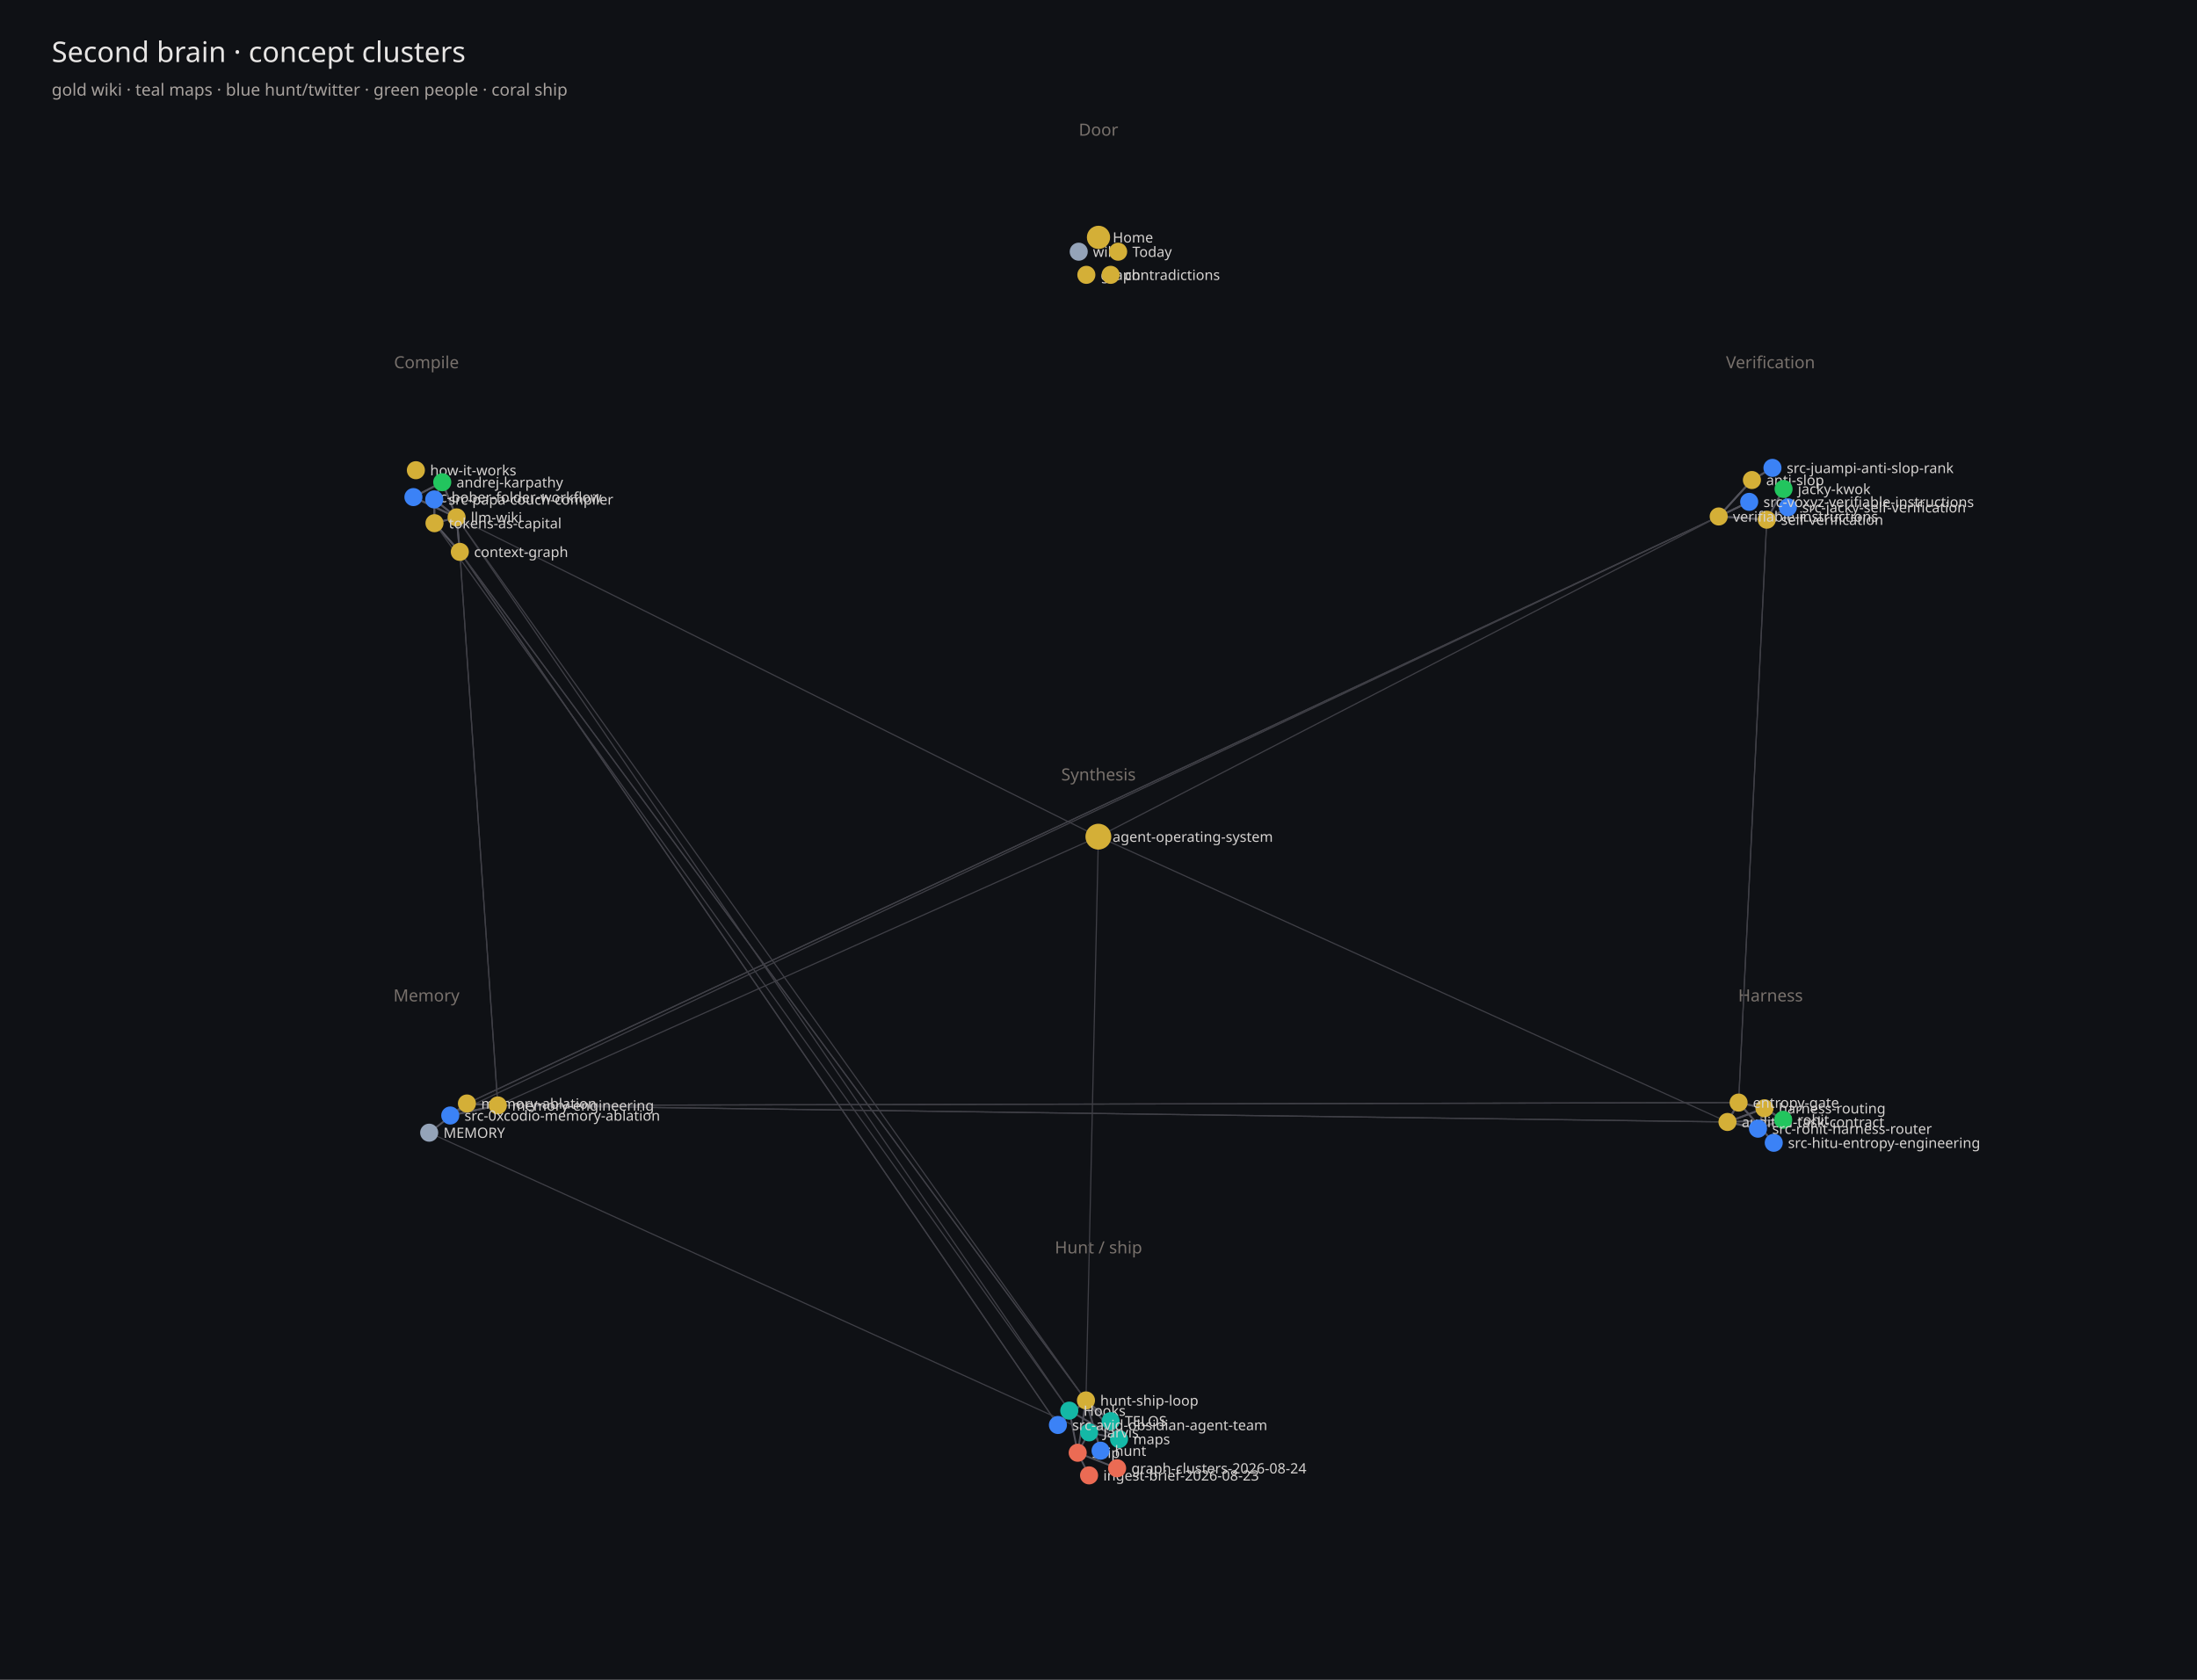
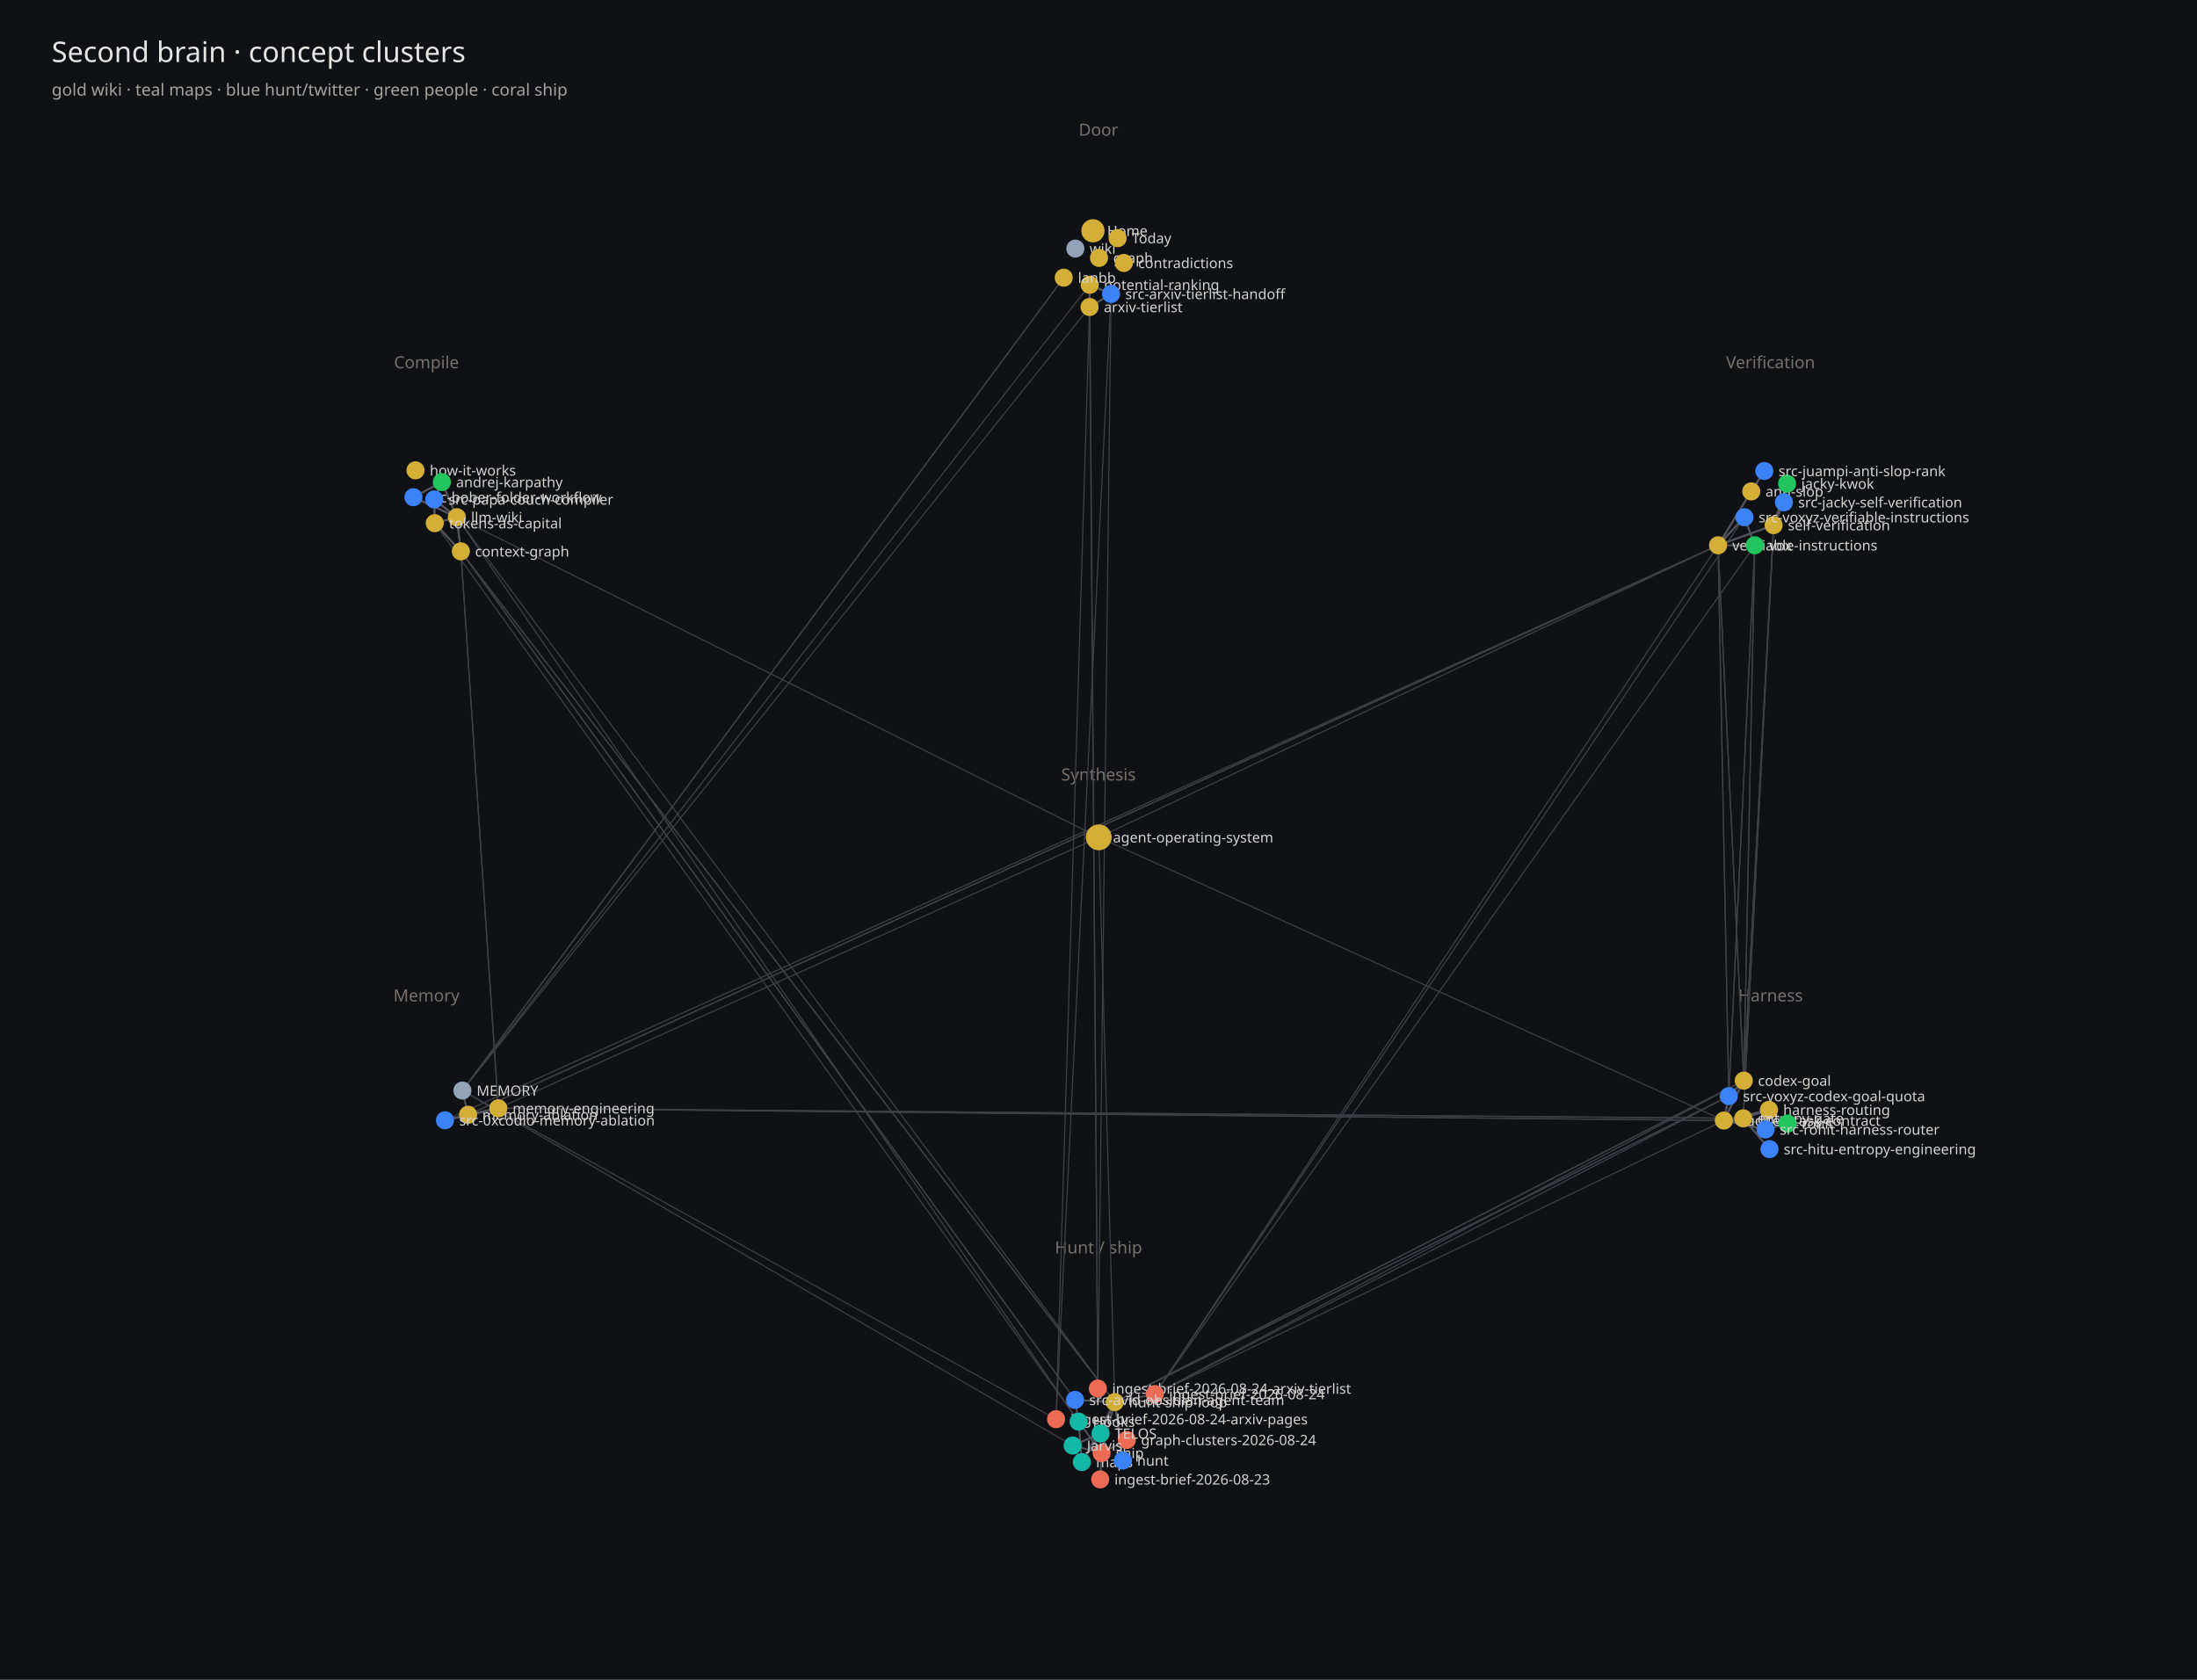
<svg xmlns="http://www.w3.org/2000/svg" viewBox="0 0 1700 1300" width="1700" height="1300">
  <rect width="100%" height="100%" fill="#0f1115" />
  <text x="40" y="48" fill="#e7e5e4" font-family="ui-sans-serif,system-ui,sans-serif" font-size="22">Second brain · concept clusters</text>
  <text x="40" y="74" fill="#a8a29e" font-family="ui-sans-serif,system-ui,sans-serif" font-size="13">gold wiki · teal maps · blue hunt/twitter · green people · coral ship</text>
  <text x="330.0" y="285.0" fill="#78716c" font-family="ui-sans-serif,system-ui,sans-serif" font-size="13" text-anchor="middle">Compile</text>
  <text x="1370.0" y="285.0" fill="#78716c" font-family="ui-sans-serif,system-ui,sans-serif" font-size="13" text-anchor="middle">Verification</text>
  <text x="330.0" y="775.0" fill="#78716c" font-family="ui-sans-serif,system-ui,sans-serif" font-size="13" text-anchor="middle">Memory</text>
  <text x="1370.0" y="775.0" fill="#78716c" font-family="ui-sans-serif,system-ui,sans-serif" font-size="13" text-anchor="middle">Harness</text>
  <text x="850.0" y="970.0" fill="#78716c" font-family="ui-sans-serif,system-ui,sans-serif" font-size="13" text-anchor="middle">Hunt / ship</text>
  <text x="850.0" y="105.0" fill="#78716c" font-family="ui-sans-serif,system-ui,sans-serif" font-size="13" text-anchor="middle">Door</text>
  <text x="850.0" y="604.0" fill="#78716c" font-family="ui-sans-serif,system-ui,sans-serif" font-size="13" text-anchor="middle">Synthesis</text>
-   <line x1="865.9" y1="1113.7" x2="842.7" y2="1108.5" stroke="#52525b" stroke-width="1.4" />
-   <line x1="865.9" y1="1113.7" x2="827.4" y2="1091.7" stroke="#52525b" stroke-width="1.4" />
-   <line x1="865.9" y1="1113.7" x2="859.4" y2="1099.8" stroke="#52525b" stroke-width="1.4" />
-   <line x1="332.1" y1="876.6" x2="361.3" y2="854.0" stroke="#52525b" stroke-width="1.4" />
-   <line x1="833.9" y1="1124.3" x2="842.7" y2="1141.8" stroke="#52525b" stroke-width="1.4" />
-   <line x1="833.9" y1="1124.3" x2="864.4" y2="1136.3" stroke="#52525b" stroke-width="1.4" />
-   <line x1="851.6" y1="1122.7" x2="840.3" y2="1083.8" stroke="#52525b" stroke-width="1.4" />
-   <line x1="361.3" y1="854.0" x2="348.4" y2="863.3" stroke="#52525b" stroke-width="1.4" />
-   <line x1="361.3" y1="854.0" x2="385.2" y2="855.5" stroke="#52525b" stroke-width="1.4" />
-   <line x1="361.3" y1="854.0" x2="1329.9" y2="399.7" stroke="#3f3f46" stroke-width="0.9" />
-   <line x1="1367.1" y1="402.2" x2="1383.4" y2="392.6" stroke="#52525b" stroke-width="1.4" />
-   <line x1="1367.1" y1="402.2" x2="1380.1" y2="378.4" stroke="#52525b" stroke-width="1.4" />
-   <line x1="1367.1" y1="402.2" x2="1329.9" y2="399.7" stroke="#52525b" stroke-width="1.4" />
-   <line x1="1367.1" y1="402.2" x2="1345.3" y2="853.3" stroke="#3f3f46" stroke-width="0.9" />
-   <line x1="1365.3" y1="857.7" x2="1360.3" y2="873.5" stroke="#52525b" stroke-width="1.4" />
-   <line x1="1365.3" y1="857.7" x2="1336.7" y2="868.3" stroke="#52525b" stroke-width="1.4" />
-   <line x1="1365.3" y1="857.7" x2="1345.3" y2="853.3" stroke="#52525b" stroke-width="1.4" />
-   <line x1="1365.3" y1="857.7" x2="1379.8" y2="866.6" stroke="#52525b" stroke-width="1.4" />
-   <line x1="385.2" y1="855.5" x2="348.4" y2="863.3" stroke="#52525b" stroke-width="1.4" />
-   <line x1="385.2" y1="855.5" x2="361.3" y2="854.0" stroke="#52525b" stroke-width="1.4" />
-   <line x1="385.2" y1="855.5" x2="355.8" y2="427.1" stroke="#3f3f46" stroke-width="0.9" />
-   <line x1="385.2" y1="855.5" x2="1336.7" y2="868.3" stroke="#3f3f46" stroke-width="0.9" />
-   <line x1="385.2" y1="855.5" x2="1345.3" y2="853.3" stroke="#3f3f46" stroke-width="0.9" />
-   <line x1="840.3" y1="1083.8" x2="818.6" y2="1102.8" stroke="#52525b" stroke-width="1.4" />
-   <line x1="840.3" y1="1083.8" x2="851.6" y2="1122.7" stroke="#52525b" stroke-width="1.4" />
-   <line x1="840.3" y1="1083.8" x2="833.9" y2="1124.3" stroke="#52525b" stroke-width="1.4" />
-   <line x1="840.3" y1="1083.8" x2="865.9" y2="1113.7" stroke="#52525b" stroke-width="1.4" />
-   <line x1="840.3" y1="1083.8" x2="353.3" y2="400.4" stroke="#3f3f46" stroke-width="0.9" />
-   <line x1="840.3" y1="1083.8" x2="355.8" y2="427.1" stroke="#3f3f46" stroke-width="0.9" />
-   <line x1="353.3" y1="400.4" x2="336.2" y2="404.9" stroke="#52525b" stroke-width="1.4" />
-   <line x1="353.3" y1="400.4" x2="355.8" y2="427.1" stroke="#52525b" stroke-width="1.4" />
-   <line x1="353.3" y1="400.4" x2="342.2" y2="373.2" stroke="#52525b" stroke-width="1.4" />
-   <line x1="353.3" y1="400.4" x2="336.0" y2="386.5" stroke="#52525b" stroke-width="1.4" />
-   <line x1="353.3" y1="400.4" x2="319.9" y2="384.7" stroke="#52525b" stroke-width="1.4" />
-   <line x1="336.2" y1="404.9" x2="336.0" y2="386.5" stroke="#52525b" stroke-width="1.4" />
-   <line x1="336.2" y1="404.9" x2="353.3" y2="400.4" stroke="#52525b" stroke-width="1.4" />
-   <line x1="336.2" y1="404.9" x2="355.8" y2="427.1" stroke="#52525b" stroke-width="1.4" />
-   <line x1="1336.7" y1="868.3" x2="1360.3" y2="873.5" stroke="#52525b" stroke-width="1.4" />
-   <line x1="1336.7" y1="868.3" x2="1365.3" y2="857.7" stroke="#52525b" stroke-width="1.4" />
-   <line x1="1336.7" y1="868.3" x2="1345.3" y2="853.3" stroke="#52525b" stroke-width="1.4" />
-   <line x1="1336.7" y1="868.3" x2="385.2" y2="855.5" stroke="#3f3f46" stroke-width="0.9" />
-   <line x1="1355.6" y1="371.5" x2="1371.5" y2="362.1" stroke="#52525b" stroke-width="1.4" />
-   <line x1="1355.6" y1="371.5" x2="1329.9" y2="399.7" stroke="#52525b" stroke-width="1.4" />
-   <line x1="1345.3" y1="853.3" x2="1372.5" y2="884.4" stroke="#52525b" stroke-width="1.4" />
-   <line x1="1345.3" y1="853.3" x2="1336.7" y2="868.3" stroke="#52525b" stroke-width="1.4" />
-   <line x1="1345.3" y1="853.3" x2="1365.3" y2="857.7" stroke="#52525b" stroke-width="1.4" />
-   <line x1="1345.3" y1="853.3" x2="1367.1" y2="402.2" stroke="#3f3f46" stroke-width="0.9" />
-   <line x1="1345.3" y1="853.3" x2="385.2" y2="855.5" stroke="#3f3f46" stroke-width="0.9" />
-   <line x1="355.8" y1="427.1" x2="818.6" y2="1102.8" stroke="#3f3f46" stroke-width="0.9" />
-   <line x1="355.8" y1="427.1" x2="336.2" y2="404.9" stroke="#52525b" stroke-width="1.4" />
-   <line x1="355.8" y1="427.1" x2="353.3" y2="400.4" stroke="#52525b" stroke-width="1.4" />
-   <line x1="355.8" y1="427.1" x2="385.2" y2="855.5" stroke="#3f3f46" stroke-width="0.9" />
-   <line x1="355.8" y1="427.1" x2="840.3" y2="1083.8" stroke="#3f3f46" stroke-width="0.9" />
-   <line x1="1329.9" y1="399.7" x2="1353.5" y2="388.4" stroke="#52525b" stroke-width="1.4" />
-   <line x1="1329.9" y1="399.7" x2="361.3" y2="854.0" stroke="#3f3f46" stroke-width="0.9" />
-   <line x1="1329.9" y1="399.7" x2="1367.1" y2="402.2" stroke="#52525b" stroke-width="1.4" />
-   <line x1="1329.9" y1="399.7" x2="1355.6" y2="371.5" stroke="#52525b" stroke-width="1.4" />
-   <line x1="849.9" y1="647.5" x2="353.3" y2="400.4" stroke="#3f3f46" stroke-width="0.9" />
-   <line x1="849.9" y1="647.5" x2="385.2" y2="855.5" stroke="#3f3f46" stroke-width="0.9" />
-   <line x1="849.9" y1="647.5" x2="1336.7" y2="868.3" stroke="#3f3f46" stroke-width="0.9" />
-   <line x1="849.9" y1="647.5" x2="1329.9" y2="399.7" stroke="#3f3f46" stroke-width="0.9" />
-   <line x1="849.9" y1="647.5" x2="840.3" y2="1083.8" stroke="#3f3f46" stroke-width="0.9" />
-   <line x1="827.4" y1="1091.7" x2="818.6" y2="1102.8" stroke="#52525b" stroke-width="1.4" />
-   <line x1="827.4" y1="1091.7" x2="833.9" y2="1124.3" stroke="#52525b" stroke-width="1.4" />
-   <line x1="827.4" y1="1091.7" x2="353.3" y2="400.4" stroke="#3f3f46" stroke-width="0.9" />
-   <line x1="827.4" y1="1091.7" x2="336.2" y2="404.9" stroke="#3f3f46" stroke-width="0.9" />
-   <line x1="842.7" y1="1108.5" x2="332.1" y2="876.6" stroke="#3f3f46" stroke-width="0.9" />
-   <line x1="842.7" y1="1108.5" x2="833.9" y2="1124.3" stroke="#52525b" stroke-width="1.4" />
-   <line x1="842.7" y1="1108.5" x2="859.4" y2="1099.8" stroke="#52525b" stroke-width="1.4" />
-   <line x1="859.4" y1="1099.8" x2="842.7" y2="1108.5" stroke="#52525b" stroke-width="1.4" />
-   <line x1="859.4" y1="1099.8" x2="840.3" y2="1083.8" stroke="#52525b" stroke-width="1.4" />
-   <line x1="1379.8" y1="866.6" x2="1336.7" y2="868.3" stroke="#52525b" stroke-width="1.4" />
-   <line x1="1379.8" y1="866.6" x2="1365.3" y2="857.7" stroke="#52525b" stroke-width="1.4" />
-   <line x1="1379.8" y1="866.6" x2="1360.3" y2="873.5" stroke="#52525b" stroke-width="1.4" />
-   <line x1="1380.1" y1="378.4" x2="1367.1" y2="402.2" stroke="#52525b" stroke-width="1.4" />
-   <line x1="1380.1" y1="378.4" x2="1383.4" y2="392.6" stroke="#52525b" stroke-width="1.4" />
-   <line x1="342.2" y1="373.2" x2="353.3" y2="400.4" stroke="#52525b" stroke-width="1.4" />
-   <line x1="342.2" y1="373.2" x2="336.0" y2="386.5" stroke="#52525b" stroke-width="1.4" />
-   <line x1="342.2" y1="373.2" x2="319.9" y2="384.7" stroke="#52525b" stroke-width="1.4" />
-   <line x1="319.9" y1="384.7" x2="353.3" y2="400.4" stroke="#52525b" stroke-width="1.4" />
-   <line x1="319.9" y1="384.7" x2="342.2" y2="373.2" stroke="#52525b" stroke-width="1.4" />
-   <line x1="1383.4" y1="392.6" x2="1367.1" y2="402.2" stroke="#52525b" stroke-width="1.4" />
-   <line x1="1383.4" y1="392.6" x2="1380.1" y2="378.4" stroke="#52525b" stroke-width="1.4" />
-   <line x1="1371.5" y1="362.1" x2="1355.6" y2="371.5" stroke="#52525b" stroke-width="1.4" />
-   <line x1="336.0" y1="386.5" x2="353.3" y2="400.4" stroke="#52525b" stroke-width="1.4" />
-   <line x1="336.0" y1="386.5" x2="336.2" y2="404.9" stroke="#52525b" stroke-width="1.4" />
-   <line x1="336.0" y1="386.5" x2="342.2" y2="373.2" stroke="#52525b" stroke-width="1.4" />
-   <line x1="1372.5" y1="884.4" x2="1345.3" y2="853.3" stroke="#52525b" stroke-width="1.4" />
-   <line x1="818.6" y1="1102.8" x2="840.3" y2="1083.8" stroke="#52525b" stroke-width="1.4" />
-   <line x1="818.6" y1="1102.8" x2="355.8" y2="427.1" stroke="#3f3f46" stroke-width="0.9" />
-   <line x1="1360.3" y1="873.5" x2="1336.7" y2="868.3" stroke="#52525b" stroke-width="1.4" />
-   <line x1="1360.3" y1="873.5" x2="1365.3" y2="857.7" stroke="#52525b" stroke-width="1.4" />
-   <line x1="1360.3" y1="873.5" x2="1379.8" y2="866.6" stroke="#52525b" stroke-width="1.4" />
-   <line x1="348.4" y1="863.3" x2="385.2" y2="855.5" stroke="#52525b" stroke-width="1.4" />
-   <line x1="348.4" y1="863.3" x2="361.3" y2="854.0" stroke="#52525b" stroke-width="1.4" />
-   <line x1="348.4" y1="863.3" x2="1329.9" y2="399.7" stroke="#3f3f46" stroke-width="0.9" />
-   <line x1="1353.5" y1="388.4" x2="1329.9" y2="399.7" stroke="#52525b" stroke-width="1.4" />
-   <circle cx="865.9" cy="1113.7" r="7" fill="#14b8a6" />
-   <text x="876.9" y="1117.7" fill="#d6d3d1" font-family="ui-sans-serif,system-ui,sans-serif" font-size="11">maps</text>
-   <circle cx="834.7" cy="194.8" r="7" fill="#94a3b8" />
-   <text x="845.7" y="198.8" fill="#d6d3d1" font-family="ui-sans-serif,system-ui,sans-serif" font-size="11">wiki</text>
-   <circle cx="850.0" cy="183.7" r="9" fill="#d4af37" />
-   <text x="861.0" y="187.7" fill="#d6d3d1" font-family="ui-sans-serif,system-ui,sans-serif" font-size="11">Home</text>
-   <circle cx="332.1" cy="876.6" r="7" fill="#94a3b8" />
-   <text x="343.1" y="880.6" fill="#d6d3d1" font-family="ui-sans-serif,system-ui,sans-serif" font-size="11">MEMORY</text>
-   <circle cx="833.9" cy="1124.3" r="7" fill="#eb6b54" />
-   <text x="844.9" y="1128.3" fill="#d6d3d1" font-family="ui-sans-serif,system-ui,sans-serif" font-size="11">ship</text>
-   <circle cx="851.6" cy="1122.7" r="7" fill="#3b82f6" />
-   <text x="862.6" y="1126.7" fill="#d6d3d1" font-family="ui-sans-serif,system-ui,sans-serif" font-size="11">hunt</text>
-   <circle cx="842.7" cy="1141.8" r="7" fill="#eb6b54" />
-   <text x="853.7" y="1145.8" fill="#d6d3d1" font-family="ui-sans-serif,system-ui,sans-serif" font-size="11">ingest-brief-2026-08-23</text>
-   <circle cx="864.4" cy="1136.3" r="7" fill="#eb6b54" />
-   <text x="875.4" y="1140.3" fill="#d6d3d1" font-family="ui-sans-serif,system-ui,sans-serif" font-size="11">graph-clusters-2026-08-24</text>
-   <circle cx="361.3" cy="854.0" r="7" fill="#d4af37" />
-   <text x="372.3" y="858.0" fill="#d6d3d1" font-family="ui-sans-serif,system-ui,sans-serif" font-size="11">memory-ablation</text>
-   <circle cx="321.8" cy="363.9" r="7" fill="#d4af37" />
-   <text x="332.8" y="367.9" fill="#d6d3d1" font-family="ui-sans-serif,system-ui,sans-serif" font-size="11">how-it-works</text>
-   <circle cx="1367.1" cy="402.2" r="7" fill="#d4af37" />
-   <text x="1378.1" y="406.2" fill="#d6d3d1" font-family="ui-sans-serif,system-ui,sans-serif" font-size="11">self-verification</text>
-   <circle cx="840.6" cy="212.7" r="7" fill="#d4af37" />
-   <text x="851.6" y="216.7" fill="#d6d3d1" font-family="ui-sans-serif,system-ui,sans-serif" font-size="11">graph</text>
-   <circle cx="1365.3" cy="857.7" r="7" fill="#d4af37" />
-   <text x="1376.3" y="861.7" fill="#d6d3d1" font-family="ui-sans-serif,system-ui,sans-serif" font-size="11">harness-routing</text>
-   <circle cx="385.2" cy="855.5" r="7" fill="#d4af37" />
-   <text x="396.2" y="859.5" fill="#d6d3d1" font-family="ui-sans-serif,system-ui,sans-serif" font-size="11">memory-engineering</text>
-   <circle cx="840.3" cy="1083.8" r="7" fill="#d4af37" />
-   <text x="851.3" y="1087.8" fill="#d6d3d1" font-family="ui-sans-serif,system-ui,sans-serif" font-size="11">hunt-ship-loop</text>
-   <circle cx="353.3" cy="400.4" r="7" fill="#d4af37" />
-   <text x="364.3" y="404.4" fill="#d6d3d1" font-family="ui-sans-serif,system-ui,sans-serif" font-size="11">llm-wiki</text>
-   <circle cx="336.2" cy="404.9" r="7" fill="#d4af37" />
-   <text x="347.2" y="408.9" fill="#d6d3d1" font-family="ui-sans-serif,system-ui,sans-serif" font-size="11">tokens-as-capital</text>
-   <circle cx="1336.7" cy="868.3" r="7" fill="#d4af37" />
-   <text x="1347.7" y="872.3" fill="#d6d3d1" font-family="ui-sans-serif,system-ui,sans-serif" font-size="11">audited-task-contract</text>
-   <circle cx="1355.6" cy="371.5" r="7" fill="#d4af37" />
-   <text x="1366.6" y="375.5" fill="#d6d3d1" font-family="ui-sans-serif,system-ui,sans-serif" font-size="11">anti-slop</text>
-   <circle cx="1345.3" cy="853.3" r="7" fill="#d4af37" />
-   <text x="1356.3" y="857.3" fill="#d6d3d1" font-family="ui-sans-serif,system-ui,sans-serif" font-size="11">entropy-gate</text>
-   <circle cx="355.8" cy="427.1" r="7" fill="#d4af37" />
-   <text x="366.8" y="431.1" fill="#d6d3d1" font-family="ui-sans-serif,system-ui,sans-serif" font-size="11">context-graph</text>
-   <circle cx="1329.9" cy="399.7" r="7" fill="#d4af37" />
-   <text x="1340.9" y="403.7" fill="#d6d3d1" font-family="ui-sans-serif,system-ui,sans-serif" font-size="11">verifiable-instructions</text>
-   <circle cx="849.9" cy="647.5" r="10" fill="#d4af37" />
-   <text x="860.9" y="651.5" fill="#d6d3d1" font-family="ui-sans-serif,system-ui,sans-serif" font-size="11">agent-operating-system</text>
-   <circle cx="865.2" cy="194.8" r="7" fill="#d4af37" />
-   <text x="876.2" y="198.8" fill="#d6d3d1" font-family="ui-sans-serif,system-ui,sans-serif" font-size="11">Today</text>
-   <circle cx="859.4" cy="212.7" r="7" fill="#d4af37" />
-   <text x="870.4" y="216.7" fill="#d6d3d1" font-family="ui-sans-serif,system-ui,sans-serif" font-size="11">contradictions</text>
-   <circle cx="827.4" cy="1091.7" r="7" fill="#14b8a6" />
-   <text x="838.4" y="1095.7" fill="#d6d3d1" font-family="ui-sans-serif,system-ui,sans-serif" font-size="11">Hooks</text>
-   <circle cx="842.7" cy="1108.5" r="7" fill="#14b8a6" />
-   <text x="853.7" y="1112.5" fill="#d6d3d1" font-family="ui-sans-serif,system-ui,sans-serif" font-size="11">Jarvis</text>
-   <circle cx="859.4" cy="1099.8" r="7" fill="#14b8a6" />
-   <text x="870.4" y="1103.8" fill="#d6d3d1" font-family="ui-sans-serif,system-ui,sans-serif" font-size="11">TELOS</text>
-   <circle cx="1379.8" cy="866.6" r="7" fill="#22c55e" />
-   <text x="1390.8" y="870.6" fill="#d6d3d1" font-family="ui-sans-serif,system-ui,sans-serif" font-size="11">rohit</text>
-   <circle cx="1380.1" cy="378.4" r="7" fill="#22c55e" />
-   <text x="1391.1" y="382.4" fill="#d6d3d1" font-family="ui-sans-serif,system-ui,sans-serif" font-size="11">jacky-kwok</text>
-   <circle cx="342.2" cy="373.2" r="7" fill="#22c55e" />
-   <text x="353.2" y="377.2" fill="#d6d3d1" font-family="ui-sans-serif,system-ui,sans-serif" font-size="11">andrej-karpathy</text>
-   <circle cx="319.9" cy="384.7" r="7" fill="#3b82f6" />
-   <text x="330.9" y="388.7" fill="#d6d3d1" font-family="ui-sans-serif,system-ui,sans-serif" font-size="11">src-bober-folder-workflow</text>
-   <circle cx="1383.4" cy="392.6" r="7" fill="#3b82f6" />
-   <text x="1394.4" y="396.6" fill="#d6d3d1" font-family="ui-sans-serif,system-ui,sans-serif" font-size="11">src-jacky-self-verification</text>
-   <circle cx="1371.5" cy="362.1" r="7" fill="#3b82f6" />
-   <text x="1382.5" y="366.1" fill="#d6d3d1" font-family="ui-sans-serif,system-ui,sans-serif" font-size="11">src-juampi-anti-slop-rank</text>
+   <line x1="837.1" y1="1131.5" x2="830.0" y2="1118.7" stroke="#52525b" stroke-width="1.4" />
+   <line x1="837.1" y1="1131.5" x2="834.6" y2="1100.2" stroke="#52525b" stroke-width="1.4" />
+   <line x1="837.1" y1="1131.5" x2="851.6" y2="1109.4" stroke="#52525b" stroke-width="1.4" />
+   <line x1="357.8" y1="844.0" x2="362.2" y2="862.7" stroke="#52525b" stroke-width="1.4" />
+   <line x1="357.8" y1="844.0" x2="843.1" y2="237.6" stroke="#3f3f46" stroke-width="0.9" />
+   <line x1="357.8" y1="844.0" x2="843.2" y2="220.4" stroke="#3f3f46" stroke-width="0.9" />
+   <line x1="357.8" y1="844.0" x2="823.1" y2="214.9" stroke="#3f3f46" stroke-width="0.9" />
+   <line x1="852.4" y1="1124.5" x2="851.3" y2="1144.9" stroke="#52525b" stroke-width="1.4" />
+   <line x1="852.4" y1="1124.5" x2="871.9" y2="1114.4" stroke="#52525b" stroke-width="1.4" />
+   <line x1="868.9" y1="1130.3" x2="862.6" y2="1085.1" stroke="#52525b" stroke-width="1.4" />
+   <line x1="849.5" y1="1074.6" x2="859.7" y2="227.5" stroke="#3f3f46" stroke-width="0.9" />
+   <line x1="849.5" y1="1074.6" x2="843.1" y2="237.6" stroke="#3f3f46" stroke-width="0.9" />
+   <line x1="849.5" y1="1074.6" x2="843.2" y2="220.4" stroke="#3f3f46" stroke-width="0.9" />
+   <line x1="817.2" y1="1098.3" x2="843.1" y2="237.6" stroke="#3f3f46" stroke-width="0.9" />
+   <line x1="817.2" y1="1098.3" x2="859.7" y2="227.5" stroke="#3f3f46" stroke-width="0.9" />
+   <line x1="817.2" y1="1098.3" x2="357.8" y2="844.0" stroke="#3f3f46" stroke-width="0.9" />
+   <line x1="893.6" y1="1078.9" x2="1337.7" y2="848.3" stroke="#3f3f46" stroke-width="0.9" />
+   <line x1="893.6" y1="1078.9" x2="1349.3" y2="836.3" stroke="#3f3f46" stroke-width="0.9" />
+   <line x1="893.6" y1="1078.9" x2="1357.8" y2="422.0" stroke="#3f3f46" stroke-width="0.9" />
+   <line x1="893.6" y1="1078.9" x2="1333.9" y2="867.2" stroke="#3f3f46" stroke-width="0.9" />
+   <line x1="893.6" y1="1078.9" x2="1329.4" y2="422.0" stroke="#3f3f46" stroke-width="0.9" />
+   <line x1="893.6" y1="1078.9" x2="862.6" y2="1085.1" stroke="#52525b" stroke-width="1.4" />
+   <line x1="893.6" y1="1078.9" x2="1349.8" y2="400.3" stroke="#3f3f46" stroke-width="0.9" />
+   <line x1="362.2" y1="862.7" x2="344.3" y2="867.0" stroke="#52525b" stroke-width="1.4" />
+   <line x1="362.2" y1="862.7" x2="385.6" y2="857.7" stroke="#52525b" stroke-width="1.4" />
+   <line x1="362.2" y1="862.7" x2="1329.4" y2="422.0" stroke="#3f3f46" stroke-width="0.9" />
+   <line x1="1372.4" y1="406.4" x2="1380.4" y2="388.7" stroke="#52525b" stroke-width="1.4" />
+   <line x1="1372.4" y1="406.4" x2="1382.8" y2="374.3" stroke="#52525b" stroke-width="1.4" />
+   <line x1="1372.4" y1="406.4" x2="1329.4" y2="422.0" stroke="#52525b" stroke-width="1.4" />
+   <line x1="1372.4" y1="406.4" x2="1348.9" y2="865.5" stroke="#3f3f46" stroke-width="0.9" />
+   <line x1="1372.4" y1="406.4" x2="1349.3" y2="836.3" stroke="#3f3f46" stroke-width="0.9" />
+   <line x1="1368.8" y1="858.9" x2="1366.1" y2="874.1" stroke="#52525b" stroke-width="1.4" />
+   <line x1="1368.8" y1="858.9" x2="1333.9" y2="867.2" stroke="#52525b" stroke-width="1.4" />
+   <line x1="1368.8" y1="858.9" x2="1348.9" y2="865.5" stroke="#52525b" stroke-width="1.4" />
+   <line x1="1368.8" y1="858.9" x2="1383.2" y2="869.5" stroke="#52525b" stroke-width="1.4" />
+   <line x1="385.6" y1="857.7" x2="344.3" y2="867.0" stroke="#52525b" stroke-width="1.4" />
+   <line x1="385.6" y1="857.7" x2="362.2" y2="862.7" stroke="#52525b" stroke-width="1.4" />
+   <line x1="385.6" y1="857.7" x2="356.6" y2="426.7" stroke="#3f3f46" stroke-width="0.9" />
+   <line x1="385.6" y1="857.7" x2="1333.9" y2="867.2" stroke="#3f3f46" stroke-width="0.9" />
+   <line x1="385.6" y1="857.7" x2="1348.9" y2="865.5" stroke="#3f3f46" stroke-width="0.9" />
+   <line x1="862.6" y1="1085.1" x2="831.8" y2="1083.4" stroke="#52525b" stroke-width="1.4" />
+   <line x1="862.6" y1="1085.1" x2="1337.7" y2="848.3" stroke="#3f3f46" stroke-width="0.9" />
+   <line x1="862.6" y1="1085.1" x2="868.9" y2="1130.3" stroke="#52525b" stroke-width="1.4" />
+   <line x1="862.6" y1="1085.1" x2="852.4" y2="1124.5" stroke="#52525b" stroke-width="1.4" />
+   <line x1="862.6" y1="1085.1" x2="837.1" y2="1131.5" stroke="#52525b" stroke-width="1.4" />
+   <line x1="862.6" y1="1085.1" x2="353.5" y2="400.3" stroke="#3f3f46" stroke-width="0.9" />
+   <line x1="862.6" y1="1085.1" x2="356.6" y2="426.7" stroke="#3f3f46" stroke-width="0.9" />
+   <line x1="862.6" y1="1085.1" x2="1349.3" y2="836.3" stroke="#3f3f46" stroke-width="0.9" />
+   <line x1="353.5" y1="400.3" x2="336.4" y2="404.9" stroke="#52525b" stroke-width="1.4" />
+   <line x1="353.5" y1="400.3" x2="356.6" y2="426.7" stroke="#52525b" stroke-width="1.4" />
+   <line x1="353.5" y1="400.3" x2="341.9" y2="373.1" stroke="#52525b" stroke-width="1.4" />
+   <line x1="353.5" y1="400.3" x2="336.0" y2="386.5" stroke="#52525b" stroke-width="1.4" />
+   <line x1="353.5" y1="400.3" x2="319.9" y2="384.8" stroke="#52525b" stroke-width="1.4" />
+   <line x1="336.4" y1="404.9" x2="336.0" y2="386.5" stroke="#52525b" stroke-width="1.4" />
+   <line x1="336.4" y1="404.9" x2="353.5" y2="400.3" stroke="#52525b" stroke-width="1.4" />
+   <line x1="336.4" y1="404.9" x2="356.6" y2="426.7" stroke="#52525b" stroke-width="1.4" />
+   <line x1="1333.9" y1="867.2" x2="1366.1" y2="874.1" stroke="#52525b" stroke-width="1.4" />
+   <line x1="1333.9" y1="867.2" x2="1349.3" y2="836.3" stroke="#52525b" stroke-width="1.4" />
+   <line x1="1333.9" y1="867.2" x2="1337.7" y2="848.3" stroke="#52525b" stroke-width="1.4" />
+   <line x1="1333.9" y1="867.2" x2="1368.8" y2="858.9" stroke="#52525b" stroke-width="1.4" />
+   <line x1="1333.9" y1="867.2" x2="1348.9" y2="865.5" stroke="#52525b" stroke-width="1.4" />
+   <line x1="1333.9" y1="867.2" x2="385.6" y2="857.7" stroke="#3f3f46" stroke-width="0.9" />
+   <line x1="1355.1" y1="380.3" x2="1365.2" y2="364.5" stroke="#52525b" stroke-width="1.4" />
+   <line x1="1355.1" y1="380.3" x2="1329.4" y2="422.0" stroke="#52525b" stroke-width="1.4" />
+   <line x1="1348.9" y1="865.5" x2="1369.2" y2="889.3" stroke="#52525b" stroke-width="1.4" />
+   <line x1="1348.9" y1="865.5" x2="1333.9" y2="867.2" stroke="#52525b" stroke-width="1.4" />
+   <line x1="1348.9" y1="865.5" x2="1368.8" y2="858.9" stroke="#52525b" stroke-width="1.4" />
+   <line x1="1348.9" y1="865.5" x2="1372.4" y2="406.4" stroke="#3f3f46" stroke-width="0.9" />
+   <line x1="1348.9" y1="865.5" x2="385.6" y2="857.7" stroke="#3f3f46" stroke-width="0.9" />
+   <line x1="356.6" y1="426.7" x2="831.8" y2="1083.4" stroke="#3f3f46" stroke-width="0.9" />
+   <line x1="356.6" y1="426.7" x2="336.4" y2="404.9" stroke="#52525b" stroke-width="1.4" />
+   <line x1="356.6" y1="426.7" x2="353.5" y2="400.3" stroke="#52525b" stroke-width="1.4" />
+   <line x1="356.6" y1="426.7" x2="385.6" y2="857.7" stroke="#3f3f46" stroke-width="0.9" />
+   <line x1="356.6" y1="426.7" x2="862.6" y2="1085.1" stroke="#3f3f46" stroke-width="0.9" />
+   <line x1="1329.4" y1="422.0" x2="1349.8" y2="400.3" stroke="#52525b" stroke-width="1.4" />
+   <line x1="1329.4" y1="422.0" x2="1337.7" y2="848.3" stroke="#3f3f46" stroke-width="0.9" />
+   <line x1="1329.4" y1="422.0" x2="1349.3" y2="836.3" stroke="#3f3f46" stroke-width="0.9" />
+   <line x1="1329.4" y1="422.0" x2="362.2" y2="862.7" stroke="#3f3f46" stroke-width="0.9" />
+   <line x1="1329.4" y1="422.0" x2="1372.4" y2="406.4" stroke="#52525b" stroke-width="1.4" />
+   <line x1="1329.4" y1="422.0" x2="1355.1" y2="380.3" stroke="#52525b" stroke-width="1.4" />
+   <line x1="850.2" y1="648.0" x2="353.5" y2="400.3" stroke="#3f3f46" stroke-width="0.9" />
+   <line x1="850.2" y1="648.0" x2="385.6" y2="857.7" stroke="#3f3f46" stroke-width="0.9" />
+   <line x1="850.2" y1="648.0" x2="1333.9" y2="867.2" stroke="#3f3f46" stroke-width="0.9" />
+   <line x1="850.2" y1="648.0" x2="1329.4" y2="422.0" stroke="#3f3f46" stroke-width="0.9" />
+   <line x1="850.2" y1="648.0" x2="862.6" y2="1085.1" stroke="#3f3f46" stroke-width="0.9" />
+   <line x1="1349.3" y1="836.3" x2="1337.7" y2="848.3" stroke="#52525b" stroke-width="1.4" />
+   <line x1="1349.3" y1="836.3" x2="1357.8" y2="422.0" stroke="#3f3f46" stroke-width="0.9" />
+   <line x1="1349.3" y1="836.3" x2="1333.9" y2="867.2" stroke="#52525b" stroke-width="1.4" />
+   <line x1="1349.3" y1="836.3" x2="862.6" y2="1085.1" stroke="#3f3f46" stroke-width="0.9" />
+   <line x1="1349.3" y1="836.3" x2="1329.4" y2="422.0" stroke="#3f3f46" stroke-width="0.9" />
+   <line x1="1349.3" y1="836.3" x2="1372.4" y2="406.4" stroke="#3f3f46" stroke-width="0.9" />
+   <line x1="843.1" y1="237.6" x2="859.7" y2="227.5" stroke="#52525b" stroke-width="1.4" />
+   <line x1="843.1" y1="237.6" x2="843.2" y2="220.4" stroke="#52525b" stroke-width="1.4" />
+   <line x1="843.2" y1="220.4" x2="843.1" y2="237.6" stroke="#52525b" stroke-width="1.4" />
+   <line x1="843.2" y1="220.4" x2="859.7" y2="227.5" stroke="#52525b" stroke-width="1.4" />
+   <line x1="823.1" y1="214.9" x2="357.8" y2="844.0" stroke="#3f3f46" stroke-width="0.9" />
+   <line x1="834.6" y1="1100.2" x2="831.8" y2="1083.4" stroke="#52525b" stroke-width="1.4" />
+   <line x1="834.6" y1="1100.2" x2="852.4" y2="1124.5" stroke="#52525b" stroke-width="1.4" />
+   <line x1="834.6" y1="1100.2" x2="353.5" y2="400.3" stroke="#3f3f46" stroke-width="0.9" />
+   <line x1="834.6" y1="1100.2" x2="336.4" y2="404.9" stroke="#3f3f46" stroke-width="0.9" />
+   <line x1="830.0" y1="1118.7" x2="357.8" y2="844.0" stroke="#3f3f46" stroke-width="0.9" />
+   <line x1="830.0" y1="1118.7" x2="852.4" y2="1124.5" stroke="#52525b" stroke-width="1.4" />
+   <line x1="830.0" y1="1118.7" x2="851.6" y2="1109.4" stroke="#52525b" stroke-width="1.4" />
+   <line x1="851.6" y1="1109.4" x2="830.0" y2="1118.7" stroke="#52525b" stroke-width="1.4" />
+   <line x1="851.6" y1="1109.4" x2="862.6" y2="1085.1" stroke="#52525b" stroke-width="1.4" />
+   <line x1="1383.2" y1="869.5" x2="1333.9" y2="867.2" stroke="#52525b" stroke-width="1.4" />
+   <line x1="1383.2" y1="869.5" x2="1368.8" y2="858.9" stroke="#52525b" stroke-width="1.4" />
+   <line x1="1383.2" y1="869.5" x2="1366.1" y2="874.1" stroke="#52525b" stroke-width="1.4" />
+   <line x1="1382.8" y1="374.3" x2="1372.4" y2="406.4" stroke="#52525b" stroke-width="1.4" />
+   <line x1="1382.8" y1="374.3" x2="1380.4" y2="388.7" stroke="#52525b" stroke-width="1.4" />
+   <line x1="341.9" y1="373.1" x2="353.5" y2="400.3" stroke="#52525b" stroke-width="1.4" />
+   <line x1="341.9" y1="373.1" x2="336.0" y2="386.5" stroke="#52525b" stroke-width="1.4" />
+   <line x1="341.9" y1="373.1" x2="319.9" y2="384.8" stroke="#52525b" stroke-width="1.4" />
+   <line x1="1357.8" y1="422.0" x2="1349.8" y2="400.3" stroke="#52525b" stroke-width="1.4" />
+   <line x1="1357.8" y1="422.0" x2="1337.7" y2="848.3" stroke="#3f3f46" stroke-width="0.9" />
+   <line x1="1357.8" y1="422.0" x2="1329.4" y2="422.0" stroke="#52525b" stroke-width="1.4" />
+   <line x1="1357.8" y1="422.0" x2="1349.3" y2="836.3" stroke="#3f3f46" stroke-width="0.9" />
+   <line x1="319.9" y1="384.8" x2="353.5" y2="400.3" stroke="#52525b" stroke-width="1.4" />
+   <line x1="319.9" y1="384.8" x2="341.9" y2="373.1" stroke="#52525b" stroke-width="1.4" />
+   <line x1="1380.4" y1="388.7" x2="1372.4" y2="406.4" stroke="#52525b" stroke-width="1.4" />
+   <line x1="1380.4" y1="388.7" x2="1382.8" y2="374.3" stroke="#52525b" stroke-width="1.4" />
+   <line x1="1365.2" y1="364.5" x2="1355.1" y2="380.3" stroke="#52525b" stroke-width="1.4" />
+   <line x1="336.0" y1="386.5" x2="353.5" y2="400.3" stroke="#52525b" stroke-width="1.4" />
+   <line x1="336.0" y1="386.5" x2="336.4" y2="404.9" stroke="#52525b" stroke-width="1.4" />
+   <line x1="336.0" y1="386.5" x2="341.9" y2="373.1" stroke="#52525b" stroke-width="1.4" />
+   <line x1="1369.2" y1="889.3" x2="1348.9" y2="865.5" stroke="#52525b" stroke-width="1.4" />
+   <line x1="831.8" y1="1083.4" x2="862.6" y2="1085.1" stroke="#52525b" stroke-width="1.4" />
+   <line x1="831.8" y1="1083.4" x2="356.6" y2="426.7" stroke="#3f3f46" stroke-width="0.9" />
+   <line x1="1366.1" y1="874.1" x2="1333.9" y2="867.2" stroke="#52525b" stroke-width="1.4" />
+   <line x1="1366.1" y1="874.1" x2="1368.8" y2="858.9" stroke="#52525b" stroke-width="1.4" />
+   <line x1="1366.1" y1="874.1" x2="1383.2" y2="869.5" stroke="#52525b" stroke-width="1.4" />
+   <line x1="344.3" y1="867.0" x2="385.6" y2="857.7" stroke="#52525b" stroke-width="1.4" />
+   <line x1="344.3" y1="867.0" x2="362.2" y2="862.7" stroke="#52525b" stroke-width="1.4" />
+   <line x1="344.3" y1="867.0" x2="1329.4" y2="422.0" stroke="#3f3f46" stroke-width="0.9" />
+   <line x1="1349.8" y1="400.3" x2="1357.8" y2="422.0" stroke="#52525b" stroke-width="1.4" />
+   <line x1="1349.8" y1="400.3" x2="1329.4" y2="422.0" stroke="#52525b" stroke-width="1.4" />
+   <line x1="1337.7" y1="848.3" x2="1357.8" y2="422.0" stroke="#3f3f46" stroke-width="0.9" />
+   <line x1="1337.7" y1="848.3" x2="1349.3" y2="836.3" stroke="#52525b" stroke-width="1.4" />
+   <line x1="1337.7" y1="848.3" x2="1333.9" y2="867.2" stroke="#52525b" stroke-width="1.4" />
+   <line x1="1337.7" y1="848.3" x2="1329.4" y2="422.0" stroke="#3f3f46" stroke-width="0.9" />
+   <line x1="1337.7" y1="848.3" x2="862.6" y2="1085.1" stroke="#3f3f46" stroke-width="0.9" />
+   <line x1="859.7" y1="227.5" x2="843.1" y2="237.6" stroke="#52525b" stroke-width="1.4" />
+   <line x1="859.7" y1="227.5" x2="843.2" y2="220.4" stroke="#52525b" stroke-width="1.4" />
+   <circle cx="837.1" cy="1131.5" r="7" fill="#14b8a6" />
+   <text x="848.1" y="1135.5" fill="#d6d3d1" font-family="ui-sans-serif,system-ui,sans-serif" font-size="11">maps</text>
+   <circle cx="832.1" cy="192.4" r="7" fill="#94a3b8" />
+   <text x="843.1" y="196.4" fill="#d6d3d1" font-family="ui-sans-serif,system-ui,sans-serif" font-size="11">wiki</text>
+   <circle cx="845.7" cy="178.6" r="9" fill="#d4af37" />
+   <text x="856.7" y="182.6" fill="#d6d3d1" font-family="ui-sans-serif,system-ui,sans-serif" font-size="11">Home</text>
+   <circle cx="357.8" cy="844.0" r="7" fill="#94a3b8" />
+   <text x="368.8" y="848.0" fill="#d6d3d1" font-family="ui-sans-serif,system-ui,sans-serif" font-size="11">MEMORY</text>
+   <circle cx="852.4" cy="1124.5" r="7" fill="#eb6b54" />
+   <text x="863.4" y="1128.5" fill="#d6d3d1" font-family="ui-sans-serif,system-ui,sans-serif" font-size="11">ship</text>
+   <circle cx="868.9" cy="1130.3" r="7" fill="#3b82f6" />
+   <text x="879.9" y="1134.3" fill="#d6d3d1" font-family="ui-sans-serif,system-ui,sans-serif" font-size="11">hunt</text>
+   <circle cx="851.3" cy="1144.9" r="7" fill="#eb6b54" />
+   <text x="862.3" y="1148.9" fill="#d6d3d1" font-family="ui-sans-serif,system-ui,sans-serif" font-size="11">ingest-brief-2026-08-23</text>
+   <circle cx="849.5" cy="1074.6" r="7" fill="#eb6b54" />
+   <text x="860.5" y="1078.6" fill="#d6d3d1" font-family="ui-sans-serif,system-ui,sans-serif" font-size="11">ingest-brief-2026-08-24-arxiv-tierlist</text>
+   <circle cx="817.2" cy="1098.3" r="7" fill="#eb6b54" />
+   <text x="828.2" y="1102.3" fill="#d6d3d1" font-family="ui-sans-serif,system-ui,sans-serif" font-size="11">ingest-brief-2026-08-24-arxiv-pages</text>
+   <circle cx="893.6" cy="1078.9" r="7" fill="#eb6b54" />
+   <text x="904.6" y="1082.9" fill="#d6d3d1" font-family="ui-sans-serif,system-ui,sans-serif" font-size="11">ingest-brief-2026-08-24</text>
+   <circle cx="871.9" cy="1114.4" r="7" fill="#eb6b54" />
+   <text x="882.9" y="1118.4" fill="#d6d3d1" font-family="ui-sans-serif,system-ui,sans-serif" font-size="11">graph-clusters-2026-08-24</text>
+   <circle cx="362.2" cy="862.7" r="7" fill="#d4af37" />
+   <text x="373.2" y="866.7" fill="#d6d3d1" font-family="ui-sans-serif,system-ui,sans-serif" font-size="11">memory-ablation</text>
+   <circle cx="321.5" cy="364.0" r="7" fill="#d4af37" />
+   <text x="332.5" y="368.0" fill="#d6d3d1" font-family="ui-sans-serif,system-ui,sans-serif" font-size="11">how-it-works</text>
+   <circle cx="1372.4" cy="406.4" r="7" fill="#d4af37" />
+   <text x="1383.4" y="410.4" fill="#d6d3d1" font-family="ui-sans-serif,system-ui,sans-serif" font-size="11">self-verification</text>
+   <circle cx="850.4" cy="199.6" r="7" fill="#d4af37" />
+   <text x="861.4" y="203.6" fill="#d6d3d1" font-family="ui-sans-serif,system-ui,sans-serif" font-size="11">graph</text>
+   <circle cx="1368.8" cy="858.9" r="7" fill="#d4af37" />
+   <text x="1379.8" y="862.9" fill="#d6d3d1" font-family="ui-sans-serif,system-ui,sans-serif" font-size="11">harness-routing</text>
+   <circle cx="385.6" cy="857.7" r="7" fill="#d4af37" />
+   <text x="396.6" y="861.7" fill="#d6d3d1" font-family="ui-sans-serif,system-ui,sans-serif" font-size="11">memory-engineering</text>
+   <circle cx="862.6" cy="1085.1" r="7" fill="#d4af37" />
+   <text x="873.6" y="1089.1" fill="#d6d3d1" font-family="ui-sans-serif,system-ui,sans-serif" font-size="11">hunt-ship-loop</text>
+   <circle cx="353.5" cy="400.3" r="7" fill="#d4af37" />
+   <text x="364.5" y="404.3" fill="#d6d3d1" font-family="ui-sans-serif,system-ui,sans-serif" font-size="11">llm-wiki</text>
+   <circle cx="336.4" cy="404.9" r="7" fill="#d4af37" />
+   <text x="347.4" y="408.9" fill="#d6d3d1" font-family="ui-sans-serif,system-ui,sans-serif" font-size="11">tokens-as-capital</text>
+   <circle cx="1333.9" cy="867.2" r="7" fill="#d4af37" />
+   <text x="1344.9" y="871.2" fill="#d6d3d1" font-family="ui-sans-serif,system-ui,sans-serif" font-size="11">audited-task-contract</text>
+   <circle cx="1355.1" cy="380.3" r="7" fill="#d4af37" />
+   <text x="1366.1" y="384.3" fill="#d6d3d1" font-family="ui-sans-serif,system-ui,sans-serif" font-size="11">anti-slop</text>
+   <circle cx="1348.9" cy="865.5" r="7" fill="#d4af37" />
+   <text x="1359.9" y="869.5" fill="#d6d3d1" font-family="ui-sans-serif,system-ui,sans-serif" font-size="11">entropy-gate</text>
+   <circle cx="356.6" cy="426.7" r="7" fill="#d4af37" />
+   <text x="367.6" y="430.7" fill="#d6d3d1" font-family="ui-sans-serif,system-ui,sans-serif" font-size="11">context-graph</text>
+   <circle cx="1329.4" cy="422.0" r="7" fill="#d4af37" />
+   <text x="1340.4" y="426.0" fill="#d6d3d1" font-family="ui-sans-serif,system-ui,sans-serif" font-size="11">verifiable-instructions</text>
+   <circle cx="850.2" cy="648.0" r="10" fill="#d4af37" />
+   <text x="861.2" y="652.0" fill="#d6d3d1" font-family="ui-sans-serif,system-ui,sans-serif" font-size="11">agent-operating-system</text>
+   <circle cx="864.8" cy="184.3" r="7" fill="#d4af37" />
+   <text x="875.8" y="188.3" fill="#d6d3d1" font-family="ui-sans-serif,system-ui,sans-serif" font-size="11">Today</text>
+   <circle cx="869.6" cy="203.5" r="7" fill="#d4af37" />
+   <text x="880.6" y="207.5" fill="#d6d3d1" font-family="ui-sans-serif,system-ui,sans-serif" font-size="11">contradictions</text>
+   <circle cx="1349.3" cy="836.3" r="7" fill="#d4af37" />
+   <text x="1360.3" y="840.3" fill="#d6d3d1" font-family="ui-sans-serif,system-ui,sans-serif" font-size="11">codex-goal</text>
+   <circle cx="843.1" cy="237.6" r="7" fill="#d4af37" />
+   <text x="854.1" y="241.6" fill="#d6d3d1" font-family="ui-sans-serif,system-ui,sans-serif" font-size="11">arxiv-tierlist</text>
+   <circle cx="843.2" cy="220.4" r="7" fill="#d4af37" />
+   <text x="854.2" y="224.4" fill="#d6d3d1" font-family="ui-sans-serif,system-ui,sans-serif" font-size="11">potential-ranking</text>
+   <circle cx="823.1" cy="214.9" r="7" fill="#d4af37" />
+   <text x="834.1" y="218.9" fill="#d6d3d1" font-family="ui-sans-serif,system-ui,sans-serif" font-size="11">lanbb</text>
+   <circle cx="834.6" cy="1100.2" r="7" fill="#14b8a6" />
+   <text x="845.6" y="1104.2" fill="#d6d3d1" font-family="ui-sans-serif,system-ui,sans-serif" font-size="11">Hooks</text>
+   <circle cx="830.0" cy="1118.7" r="7" fill="#14b8a6" />
+   <text x="841.0" y="1122.7" fill="#d6d3d1" font-family="ui-sans-serif,system-ui,sans-serif" font-size="11">Jarvis</text>
+   <circle cx="851.6" cy="1109.4" r="7" fill="#14b8a6" />
+   <text x="862.6" y="1113.4" fill="#d6d3d1" font-family="ui-sans-serif,system-ui,sans-serif" font-size="11">TELOS</text>
+   <circle cx="1383.2" cy="869.5" r="7" fill="#22c55e" />
+   <text x="1394.2" y="873.5" fill="#d6d3d1" font-family="ui-sans-serif,system-ui,sans-serif" font-size="11">rohit</text>
+   <circle cx="1382.8" cy="374.3" r="7" fill="#22c55e" />
+   <text x="1393.8" y="378.3" fill="#d6d3d1" font-family="ui-sans-serif,system-ui,sans-serif" font-size="11">jacky-kwok</text>
+   <circle cx="341.9" cy="373.1" r="7" fill="#22c55e" />
+   <text x="352.9" y="377.1" fill="#d6d3d1" font-family="ui-sans-serif,system-ui,sans-serif" font-size="11">andrej-karpathy</text>
+   <circle cx="1357.8" cy="422.0" r="7" fill="#22c55e" />
+   <text x="1368.8" y="426.0" fill="#d6d3d1" font-family="ui-sans-serif,system-ui,sans-serif" font-size="11">vox</text>
+   <circle cx="319.9" cy="384.8" r="7" fill="#3b82f6" />
+   <text x="330.9" y="388.8" fill="#d6d3d1" font-family="ui-sans-serif,system-ui,sans-serif" font-size="11">src-bober-folder-workflow</text>
+   <circle cx="1380.4" cy="388.7" r="7" fill="#3b82f6" />
+   <text x="1391.4" y="392.7" fill="#d6d3d1" font-family="ui-sans-serif,system-ui,sans-serif" font-size="11">src-jacky-self-verification</text>
+   <circle cx="1365.2" cy="364.5" r="7" fill="#3b82f6" />
+   <text x="1376.2" y="368.5" fill="#d6d3d1" font-family="ui-sans-serif,system-ui,sans-serif" font-size="11">src-juampi-anti-slop-rank</text>
  <circle cx="336.0" cy="386.5" r="7" fill="#3b82f6" />
  <text x="347.0" y="390.5" fill="#d6d3d1" font-family="ui-sans-serif,system-ui,sans-serif" font-size="11">src-papa-couch-compiler</text>
-   <circle cx="1372.5" cy="884.4" r="7" fill="#3b82f6" />
-   <text x="1383.5" y="888.4" fill="#d6d3d1" font-family="ui-sans-serif,system-ui,sans-serif" font-size="11">src-hitu-entropy-engineering</text>
-   <circle cx="818.6" cy="1102.8" r="7" fill="#3b82f6" />
-   <text x="829.6" y="1106.8" fill="#d6d3d1" font-family="ui-sans-serif,system-ui,sans-serif" font-size="11">src-avid-obsidian-agent-team</text>
-   <circle cx="1360.3" cy="873.5" r="7" fill="#3b82f6" />
-   <text x="1371.3" y="877.5" fill="#d6d3d1" font-family="ui-sans-serif,system-ui,sans-serif" font-size="11">src-rohit-harness-router</text>
-   <circle cx="348.4" cy="863.3" r="7" fill="#3b82f6" />
-   <text x="359.4" y="867.3" fill="#d6d3d1" font-family="ui-sans-serif,system-ui,sans-serif" font-size="11">src-0xcodio-memory-ablation</text>
-   <circle cx="1353.5" cy="388.4" r="7" fill="#3b82f6" />
-   <text x="1364.5" y="392.4" fill="#d6d3d1" font-family="ui-sans-serif,system-ui,sans-serif" font-size="11">src-voxyz-verifiable-instructions</text>
+   <circle cx="1369.2" cy="889.3" r="7" fill="#3b82f6" />
+   <text x="1380.2" y="893.3" fill="#d6d3d1" font-family="ui-sans-serif,system-ui,sans-serif" font-size="11">src-hitu-entropy-engineering</text>
+   <circle cx="831.8" cy="1083.4" r="7" fill="#3b82f6" />
+   <text x="842.8" y="1087.4" fill="#d6d3d1" font-family="ui-sans-serif,system-ui,sans-serif" font-size="11">src-avid-obsidian-agent-team</text>
+   <circle cx="1366.1" cy="874.1" r="7" fill="#3b82f6" />
+   <text x="1377.1" y="878.1" fill="#d6d3d1" font-family="ui-sans-serif,system-ui,sans-serif" font-size="11">src-rohit-harness-router</text>
+   <circle cx="344.3" cy="867.0" r="7" fill="#3b82f6" />
+   <text x="355.3" y="871.0" fill="#d6d3d1" font-family="ui-sans-serif,system-ui,sans-serif" font-size="11">src-0xcodio-memory-ablation</text>
+   <circle cx="1349.8" cy="400.3" r="7" fill="#3b82f6" />
+   <text x="1360.8" y="404.3" fill="#d6d3d1" font-family="ui-sans-serif,system-ui,sans-serif" font-size="11">src-voxyz-verifiable-instructions</text>
+   <circle cx="1337.7" cy="848.3" r="7" fill="#3b82f6" />
+   <text x="1348.7" y="852.3" fill="#d6d3d1" font-family="ui-sans-serif,system-ui,sans-serif" font-size="11">src-voxyz-codex-goal-quota</text>
+   <circle cx="859.7" cy="227.5" r="7" fill="#3b82f6" />
+   <text x="870.7" y="231.5" fill="#d6d3d1" font-family="ui-sans-serif,system-ui,sans-serif" font-size="11">src-arxiv-tierlist-handoff</text>
</svg>
